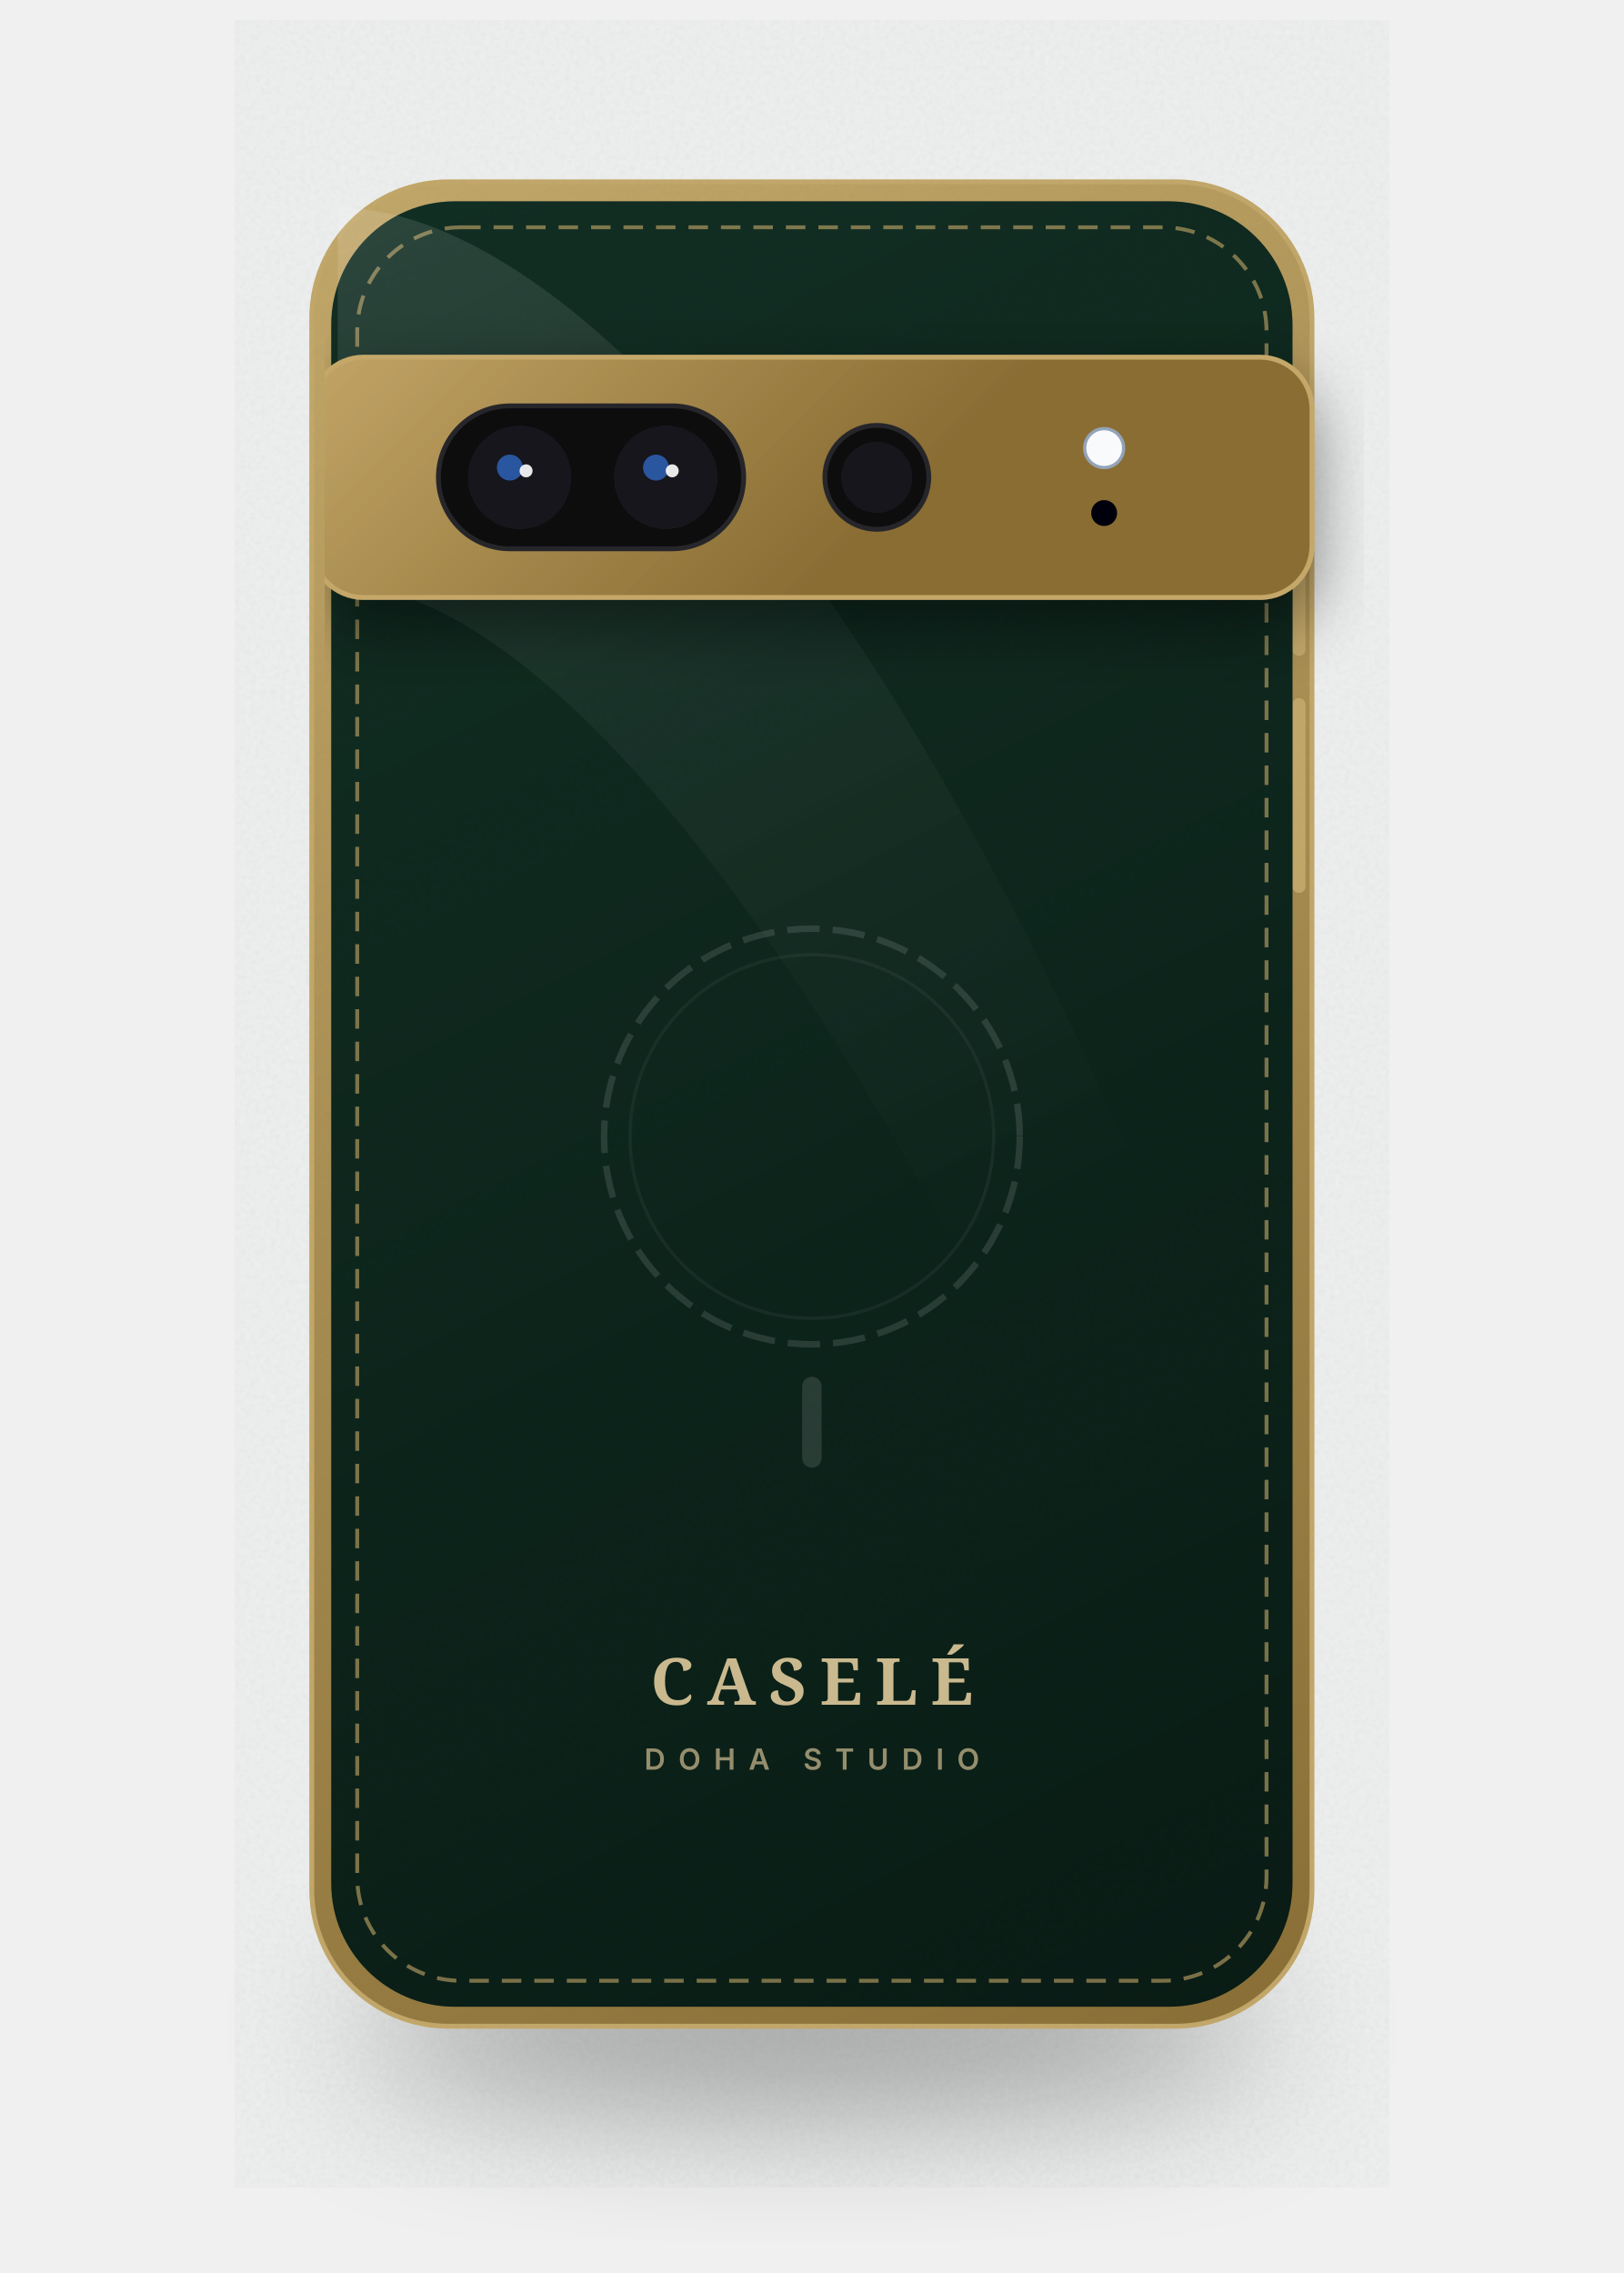
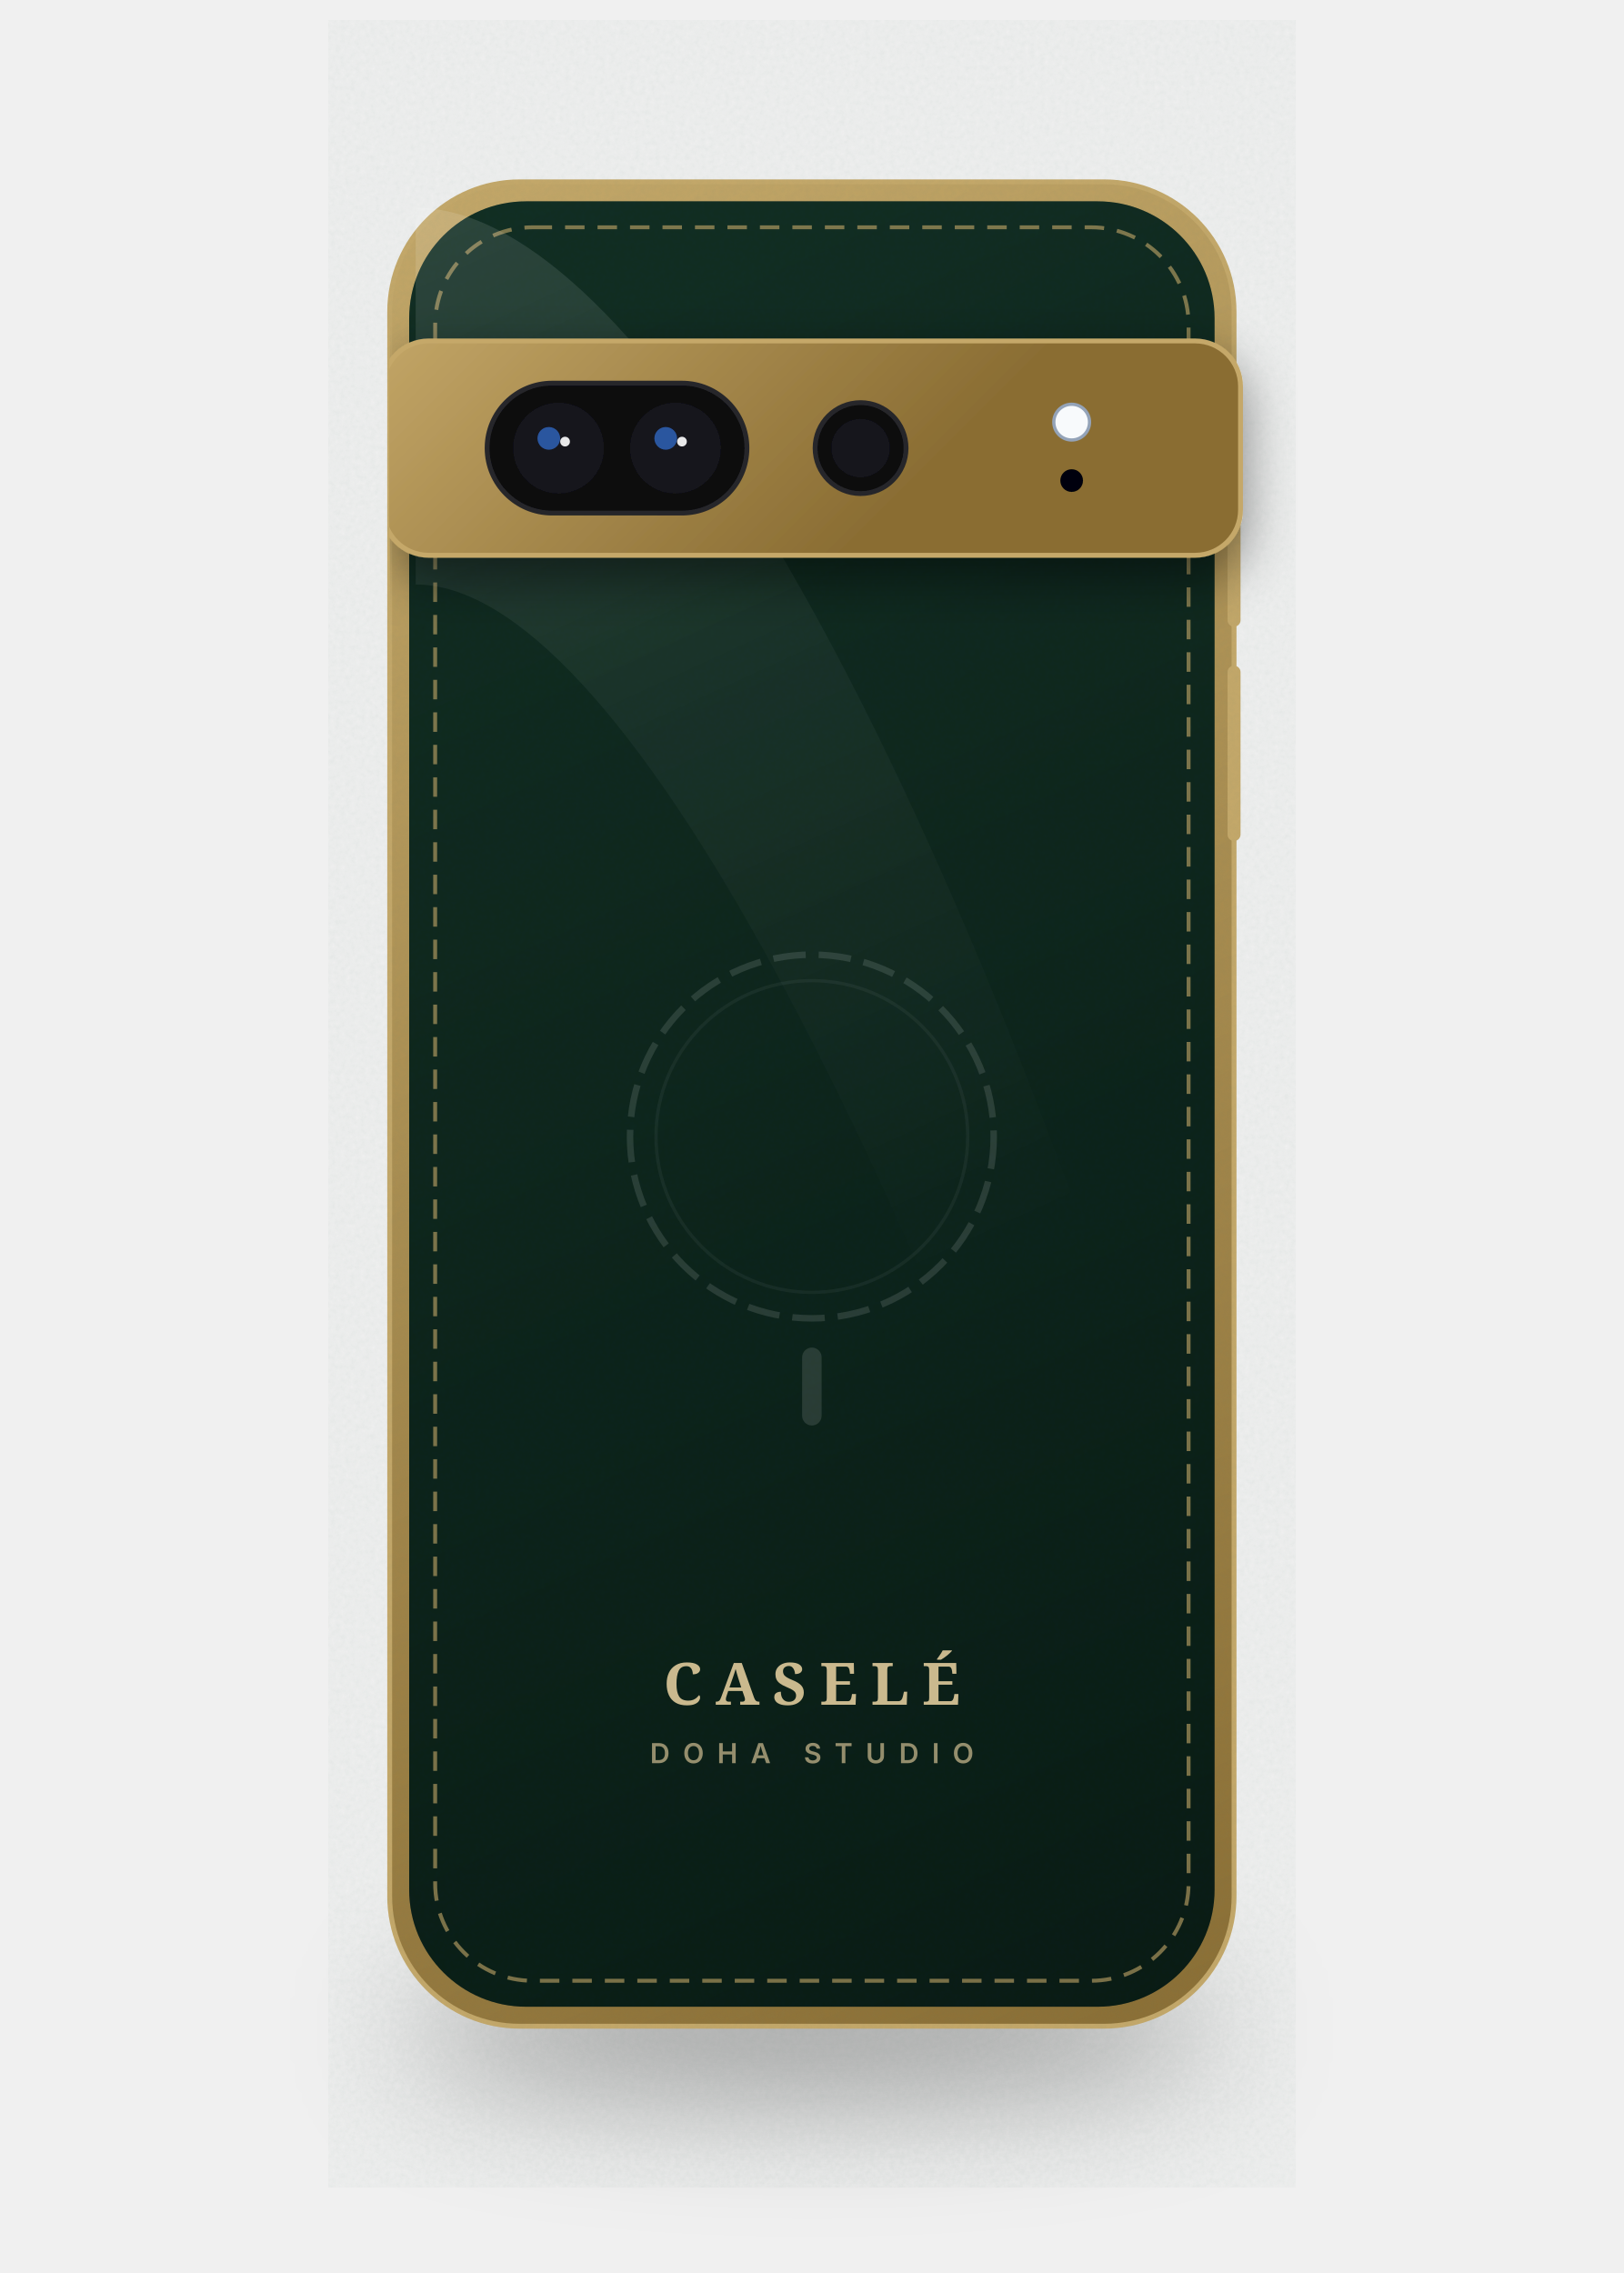
<svg xmlns="http://www.w3.org/2000/svg" viewBox="0 0 500 700" fill="none">
  <defs>
-     <filter id="groundShadow_forest-green_back_pixel" x="50" y="580" width="400" height="110" filterUnits="userSpaceOnUse">
-       <feGaussianBlur stdDeviation="22" />
+     <filter id="groundShadow_forest-green_back_pixel" x="70" y="580" width="360" height="110" filterUnits="userSpaceOnUse">
+       <feGaussianBlur stdDeviation="20" />
      <feColorMatrix type="matrix" values="0 0 0 0 0   0 0 0 0 0   0 0 0 0 0  0 0 0 0.35 0" />
    </filter>
-     <filter id="camShadow_forest-green_back_pixel" x="100" y="60" width="320" height="150" filterUnits="userSpaceOnUse">
-       <feDropShadow dx="0" dy="8" stdDeviation="10" flood-color="#000000" flood-opacity="0.45" />
+     <filter id="camShadow_forest-green_back_pixel" x="120" y="60" width="280" height="140" filterUnits="userSpaceOnUse">
+       <feDropShadow dx="0" dy="6" stdDeviation="8" flood-color="#000000" flood-opacity="0.45" />
    </filter>
-     <linearGradient id="bodyGrad_forest-green_back_pixel" x1="100" y1="50" x2="400" y2="630" gradientUnits="userSpaceOnUse">
+     <linearGradient id="bodyGrad_forest-green_back_pixel" x1="120" y1="50" x2="380" y2="630" gradientUnits="userSpaceOnUse">
      <stop offset="0%" stop-color="#143026" />
      <stop offset="50%" stop-color="#0D221B" />
      <stop offset="100%" stop-color="#071410" />
    </linearGradient>
-     <linearGradient id="edgeGrad_forest-green_back_pixel" x1="100" y1="50" x2="400" y2="630" gradientUnits="userSpaceOnUse">
+     <linearGradient id="edgeGrad_forest-green_back_pixel" x1="120" y1="50" x2="380" y2="630" gradientUnits="userSpaceOnUse">
      <stop offset="0%" stop-color="#C5A869" />
      <stop offset="100%" stop-color="#8A6D33" />
    </linearGradient>
-     <linearGradient id="camGrad_forest-green_back_pixel" x1="120" y1="70" x2="240" y2="190" gradientUnits="userSpaceOnUse">
+     <linearGradient id="camGrad_forest-green_back_pixel" x1="140" y1="70" x2="250" y2="180" gradientUnits="userSpaceOnUse">
      <stop offset="0%" stop-color="#C5A869" />
      <stop offset="100%" stop-color="#8A6D33" />
    </linearGradient>
-     <linearGradient id="glareGrad_forest-green_back_pixel" x1="100" y1="50" x2="350" y2="550" gradientUnits="userSpaceOnUse">
+     <linearGradient id="glareGrad_forest-green_back_pixel" x1="120" y1="50" x2="350" y2="550" gradientUnits="userSpaceOnUse">
      <stop offset="0%" stop-color="#FFFFFF" stop-opacity="0.12" />
      <stop offset="35%" stop-color="#FFFFFF" stop-opacity="0.04" />
      <stop offset="70%" stop-color="#FFFFFF" stop-opacity="0" />
    </linearGradient>
    <filter id="leatherTexture_forest-green_back_pixel">
      <feTurbulence type="fractalNoise" baseFrequency="0.65" numOctaves="3" result="noise" />
      <feColorMatrix type="matrix" values="0 0 0 0 0.1   0 0 0 0 0.2   0 0 0 0 0.15  0 0 0 0.25 0" in="noise" result="coloredNoise" />
      <feBlend mode="multiply" in="SourceGraphic" in2="coloredNoise" />
    </filter>
  </defs>
-   <ellipse cx="250" cy="625" rx="140" ry="24" fill="#000000" filter="url(#groundShadow_forest-green_back_pixel)" />
-   <rect x="96" y="56" width="308" height="568" rx="42" fill="url(#edgeGrad_forest-green_back_pixel)" stroke="#C5A869" stroke-width="1.5" />
-   <rect x="398" y="160" width="4" height="42" rx="2" fill="#C5A869" />
-   <rect x="398" y="215" width="4" height="60" rx="2" fill="#C5A869" />
-   <rect x="102" y="62" width="296" height="556" rx="38" fill="url(#bodyGrad_forest-green_back_pixel)" />
-   <rect x="102" y="62" width="296" height="556" rx="38" fill="#0E2E20" opacity="0.3" filter="url(#leatherTexture_forest-green_back_pixel)" />
-   <rect x="110" y="70" width="280" height="540" rx="32" fill="none" stroke="#C5A869" stroke-width="1.2" stroke-dasharray="6 4" opacity="0.6" />
+   <ellipse cx="250" cy="625" rx="125" ry="20" fill="#000000" filter="url(#groundShadow_forest-green_back_pixel)" />
+   <rect x="120" y="56" width="260" height="568" rx="40" fill="url(#edgeGrad_forest-green_back_pixel)" stroke="#C5A869" stroke-width="1.5" />
+   <rect x="378" y="155" width="4" height="38" rx="2" fill="#C5A869" />
+   <rect x="378" y="205" width="4" height="54" rx="2" fill="#C5A869" />
+   <rect x="126" y="62" width="248" height="556" rx="36" fill="url(#bodyGrad_forest-green_back_pixel)" />
+   <rect x="126" y="62" width="248" height="556" rx="36" fill="#0E2E20" opacity="0.3" filter="url(#leatherTexture_forest-green_back_pixel)" />
+   <rect x="134" y="70" width="232" height="540" rx="30" fill="none" stroke="#C5A869" stroke-width="1.2" stroke-dasharray="6 4" opacity="0.6" />
  <g opacity="0.12">
-     <circle cx="250" cy="350" r="64" stroke="#FFFFFF" stroke-width="2" stroke-dasharray="10 4" fill="none" />
-     <circle cx="250" cy="350" r="56" stroke="#FFFFFF" stroke-width="1" fill="none" opacity="0.4" />
-     <rect x="247" y="424" width="6" height="28" rx="3" fill="#FFFFFF" />
+     <circle cx="250" cy="350" r="56" stroke="#FFFFFF" stroke-width="2" stroke-dasharray="10 4" fill="none" />
+     <circle cx="250" cy="350" r="48" stroke="#FFFFFF" stroke-width="1" fill="none" opacity="0.4" />
+     <rect x="247" y="415" width="6" height="24" rx="3" fill="#FFFFFF" />
  </g>
-   <path d="M104 64 C 180 64, 300 200, 396 480 L396 616 C 300 350, 180 180, 104 180 Z" fill="url(#glareGrad_forest-green_back_pixel)" />
+   <path d="M128 64 C 190 64, 280 200, 368 480 L368 616 C 280 350, 190 180, 128 180 Z" fill="url(#glareGrad_forest-green_back_pixel)" />
  <g filter="url(#camShadow_forest-green_back_pixel)">
-     <rect x="96" y="110" width="308" height="74" rx="16" fill="url(#camGrad_forest-green_back_pixel)" stroke="#C5A869" stroke-width="1.5" />
-     <rect x="135" y="125" width="94" height="44" rx="22" fill="#0A0A0E" stroke="#27272A" stroke-width="1.5" />
-     <circle cx="160" cy="147" r="16" fill="#14141C" />
-     <circle cx="157" cy="144" r="4" fill="#3B82F6" opacity="0.6" />
-     <circle cx="162" cy="145" r="2" fill="#FFFFFF" opacity="0.9" />
-     <circle cx="205" cy="147" r="16" fill="#14141C" />
-     <circle cx="202" cy="144" r="4" fill="#3B82F6" opacity="0.6" />
-     <circle cx="207" cy="145" r="2" fill="#FFFFFF" opacity="0.9" />
-     <circle cx="270" cy="147" r="16" fill="#0A0A0E" stroke="#27272A" stroke-width="1.5" />
-     <circle cx="270" cy="147" r="11" fill="#14141C" />
-     <circle cx="340" cy="138" r="6" fill="#F8FAFC" stroke="#94A3B8" stroke-width="1" />
-     <circle cx="340" cy="158" r="4" fill="#050508" />
+     <rect x="118" y="105" width="264" height="66" rx="14" fill="url(#camGrad_forest-green_back_pixel)" stroke="#C5A869" stroke-width="1.5" />
+     <rect x="150" y="118" width="80" height="40" rx="20" fill="#0A0A0E" stroke="#27272A" stroke-width="1.5" />
+     <circle cx="172" cy="138" r="14" fill="#14141C" />
+     <circle cx="169" cy="135" r="3.5" fill="#3B82F6" opacity="0.6" />
+     <circle cx="174" cy="136" r="1.5" fill="#FFFFFF" opacity="0.9" />
+     <circle cx="208" cy="138" r="14" fill="#14141C" />
+     <circle cx="205" cy="135" r="3.5" fill="#3B82F6" opacity="0.6" />
+     <circle cx="210" cy="136" r="1.5" fill="#FFFFFF" opacity="0.9" />
+     <circle cx="265" cy="138" r="14" fill="#0A0A0E" stroke="#27272A" stroke-width="1.5" />
+     <circle cx="265" cy="138" r="9" fill="#14141C" />
+     <circle cx="330" cy="130" r="5.5" fill="#F8FAFC" stroke="#94A3B8" stroke-width="1" />
+     <circle cx="330" cy="148" r="3.5" fill="#050508" />
  </g>
-   <text x="250" y="525" text-anchor="middle" font-family="'Cinzel', 'Playfair Display', Georgia, serif" font-size="20" font-weight="700" fill="#DFCA9B" opacity="0.9" letter-spacing="4">CASELÉ</text>
-   <text x="250" y="545" text-anchor="middle" font-family="'Inter', sans-serif" font-size="9" font-weight="600" fill="#DFCA9B" opacity="0.65" letter-spacing="4">DOHA STUDIO</text>
+   <text x="250" y="525" text-anchor="middle" font-family="'Cinzel', 'Playfair Display', Georgia, serif" font-size="18" font-weight="700" fill="#DFCA9B" opacity="0.9" letter-spacing="4">CASELÉ</text>
+   <text x="250" y="543" text-anchor="middle" font-family="'Inter', sans-serif" font-size="8.5" font-weight="600" fill="#DFCA9B" opacity="0.65" letter-spacing="4">DOHA STUDIO</text>
</svg>
